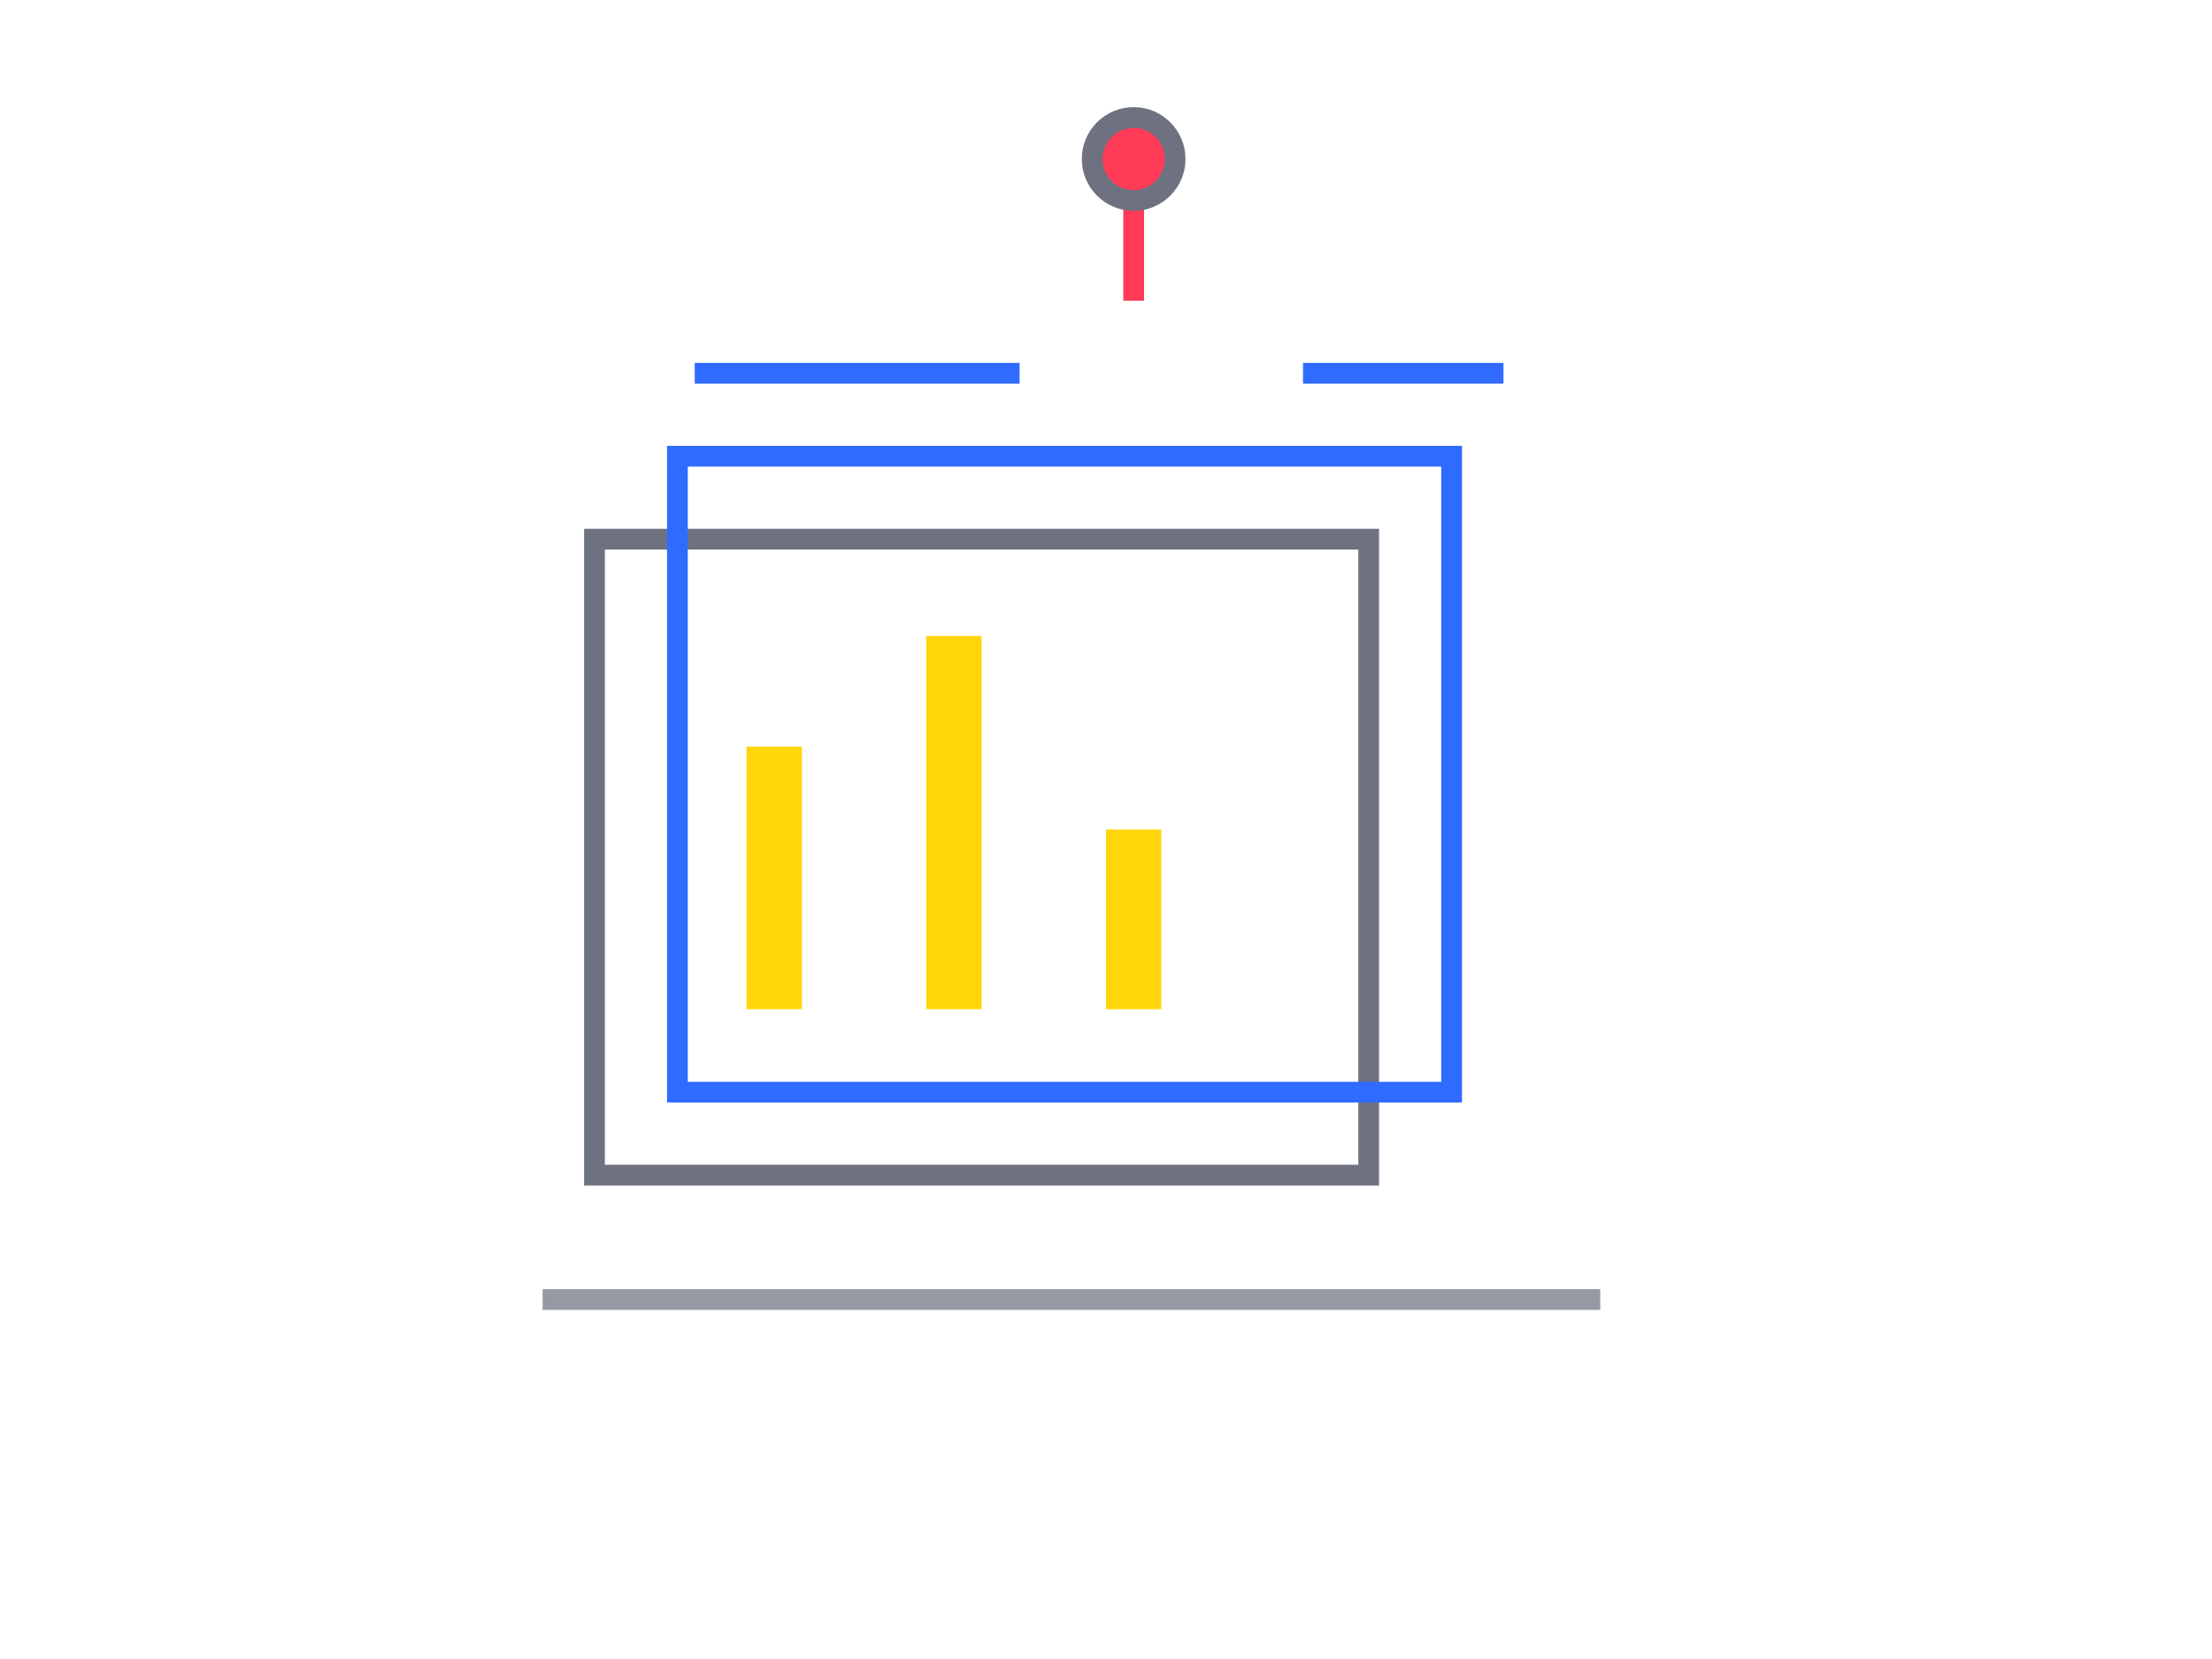
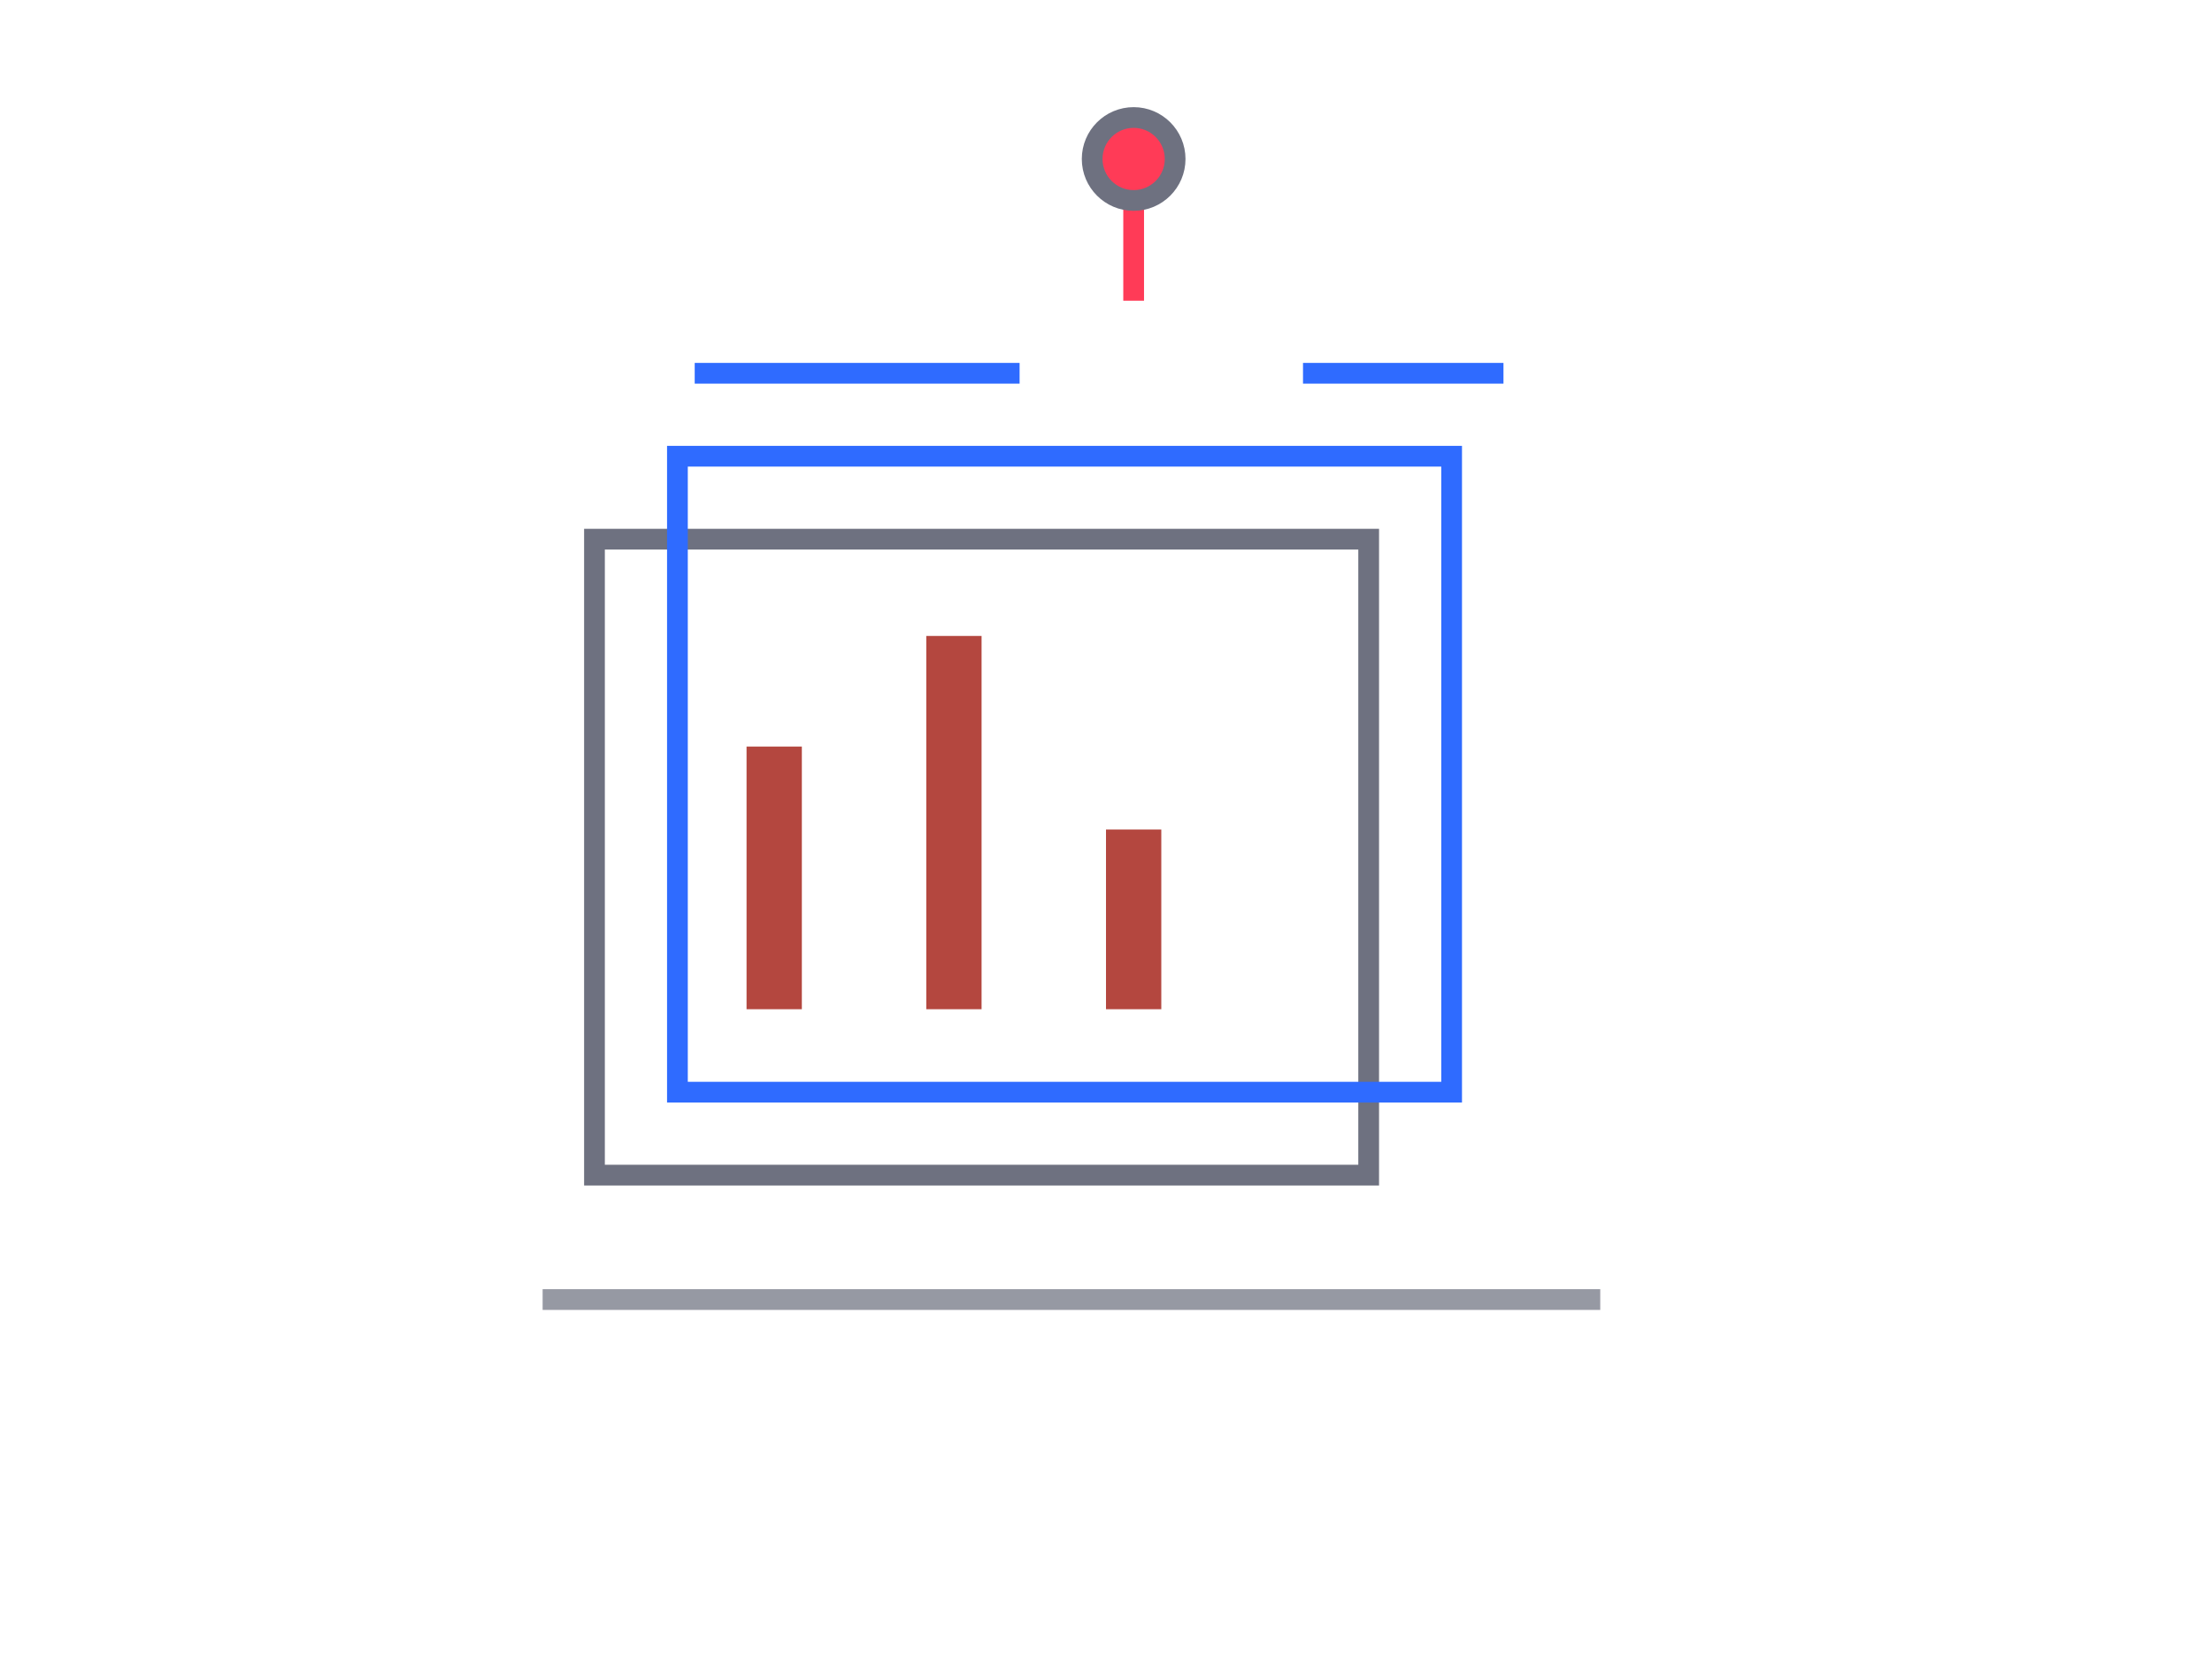
<svg xmlns="http://www.w3.org/2000/svg" viewBox="0 0 320 240" width="320" height="240" role="img" aria-label="Misaligned signal plate">
  <g fill="none" stroke-linecap="square" stroke-linejoin="miter">
    <rect x="86" y="78" width="112" height="92" stroke="#6e7180" stroke-width="3" />
    <rect x="98" y="66" width="112" height="92" stroke="#2f6bff" stroke-width="3" />
-     <path d="M112 142v-30M138 142V96M164 142v-18" stroke="#ffd60a" stroke-width="8" />
+     <path d="M112 142v-30M138 142V96M164 142v-18" stroke="#b4473f" stroke-width="8" />
    <path d="M80 188h150" stroke="#6e7180" stroke-width="3" opacity=".72" />
    <path d="M102 54h44M190 54h26" stroke="#2f6bff" stroke-width="3" />
    <path d="M164 42v-14" stroke="#ff3b57" stroke-width="3" />
  </g>
  <circle cx="164" cy="23" r="6" fill="#ff3b57" stroke="#6e7180" stroke-width="3" />
</svg>
